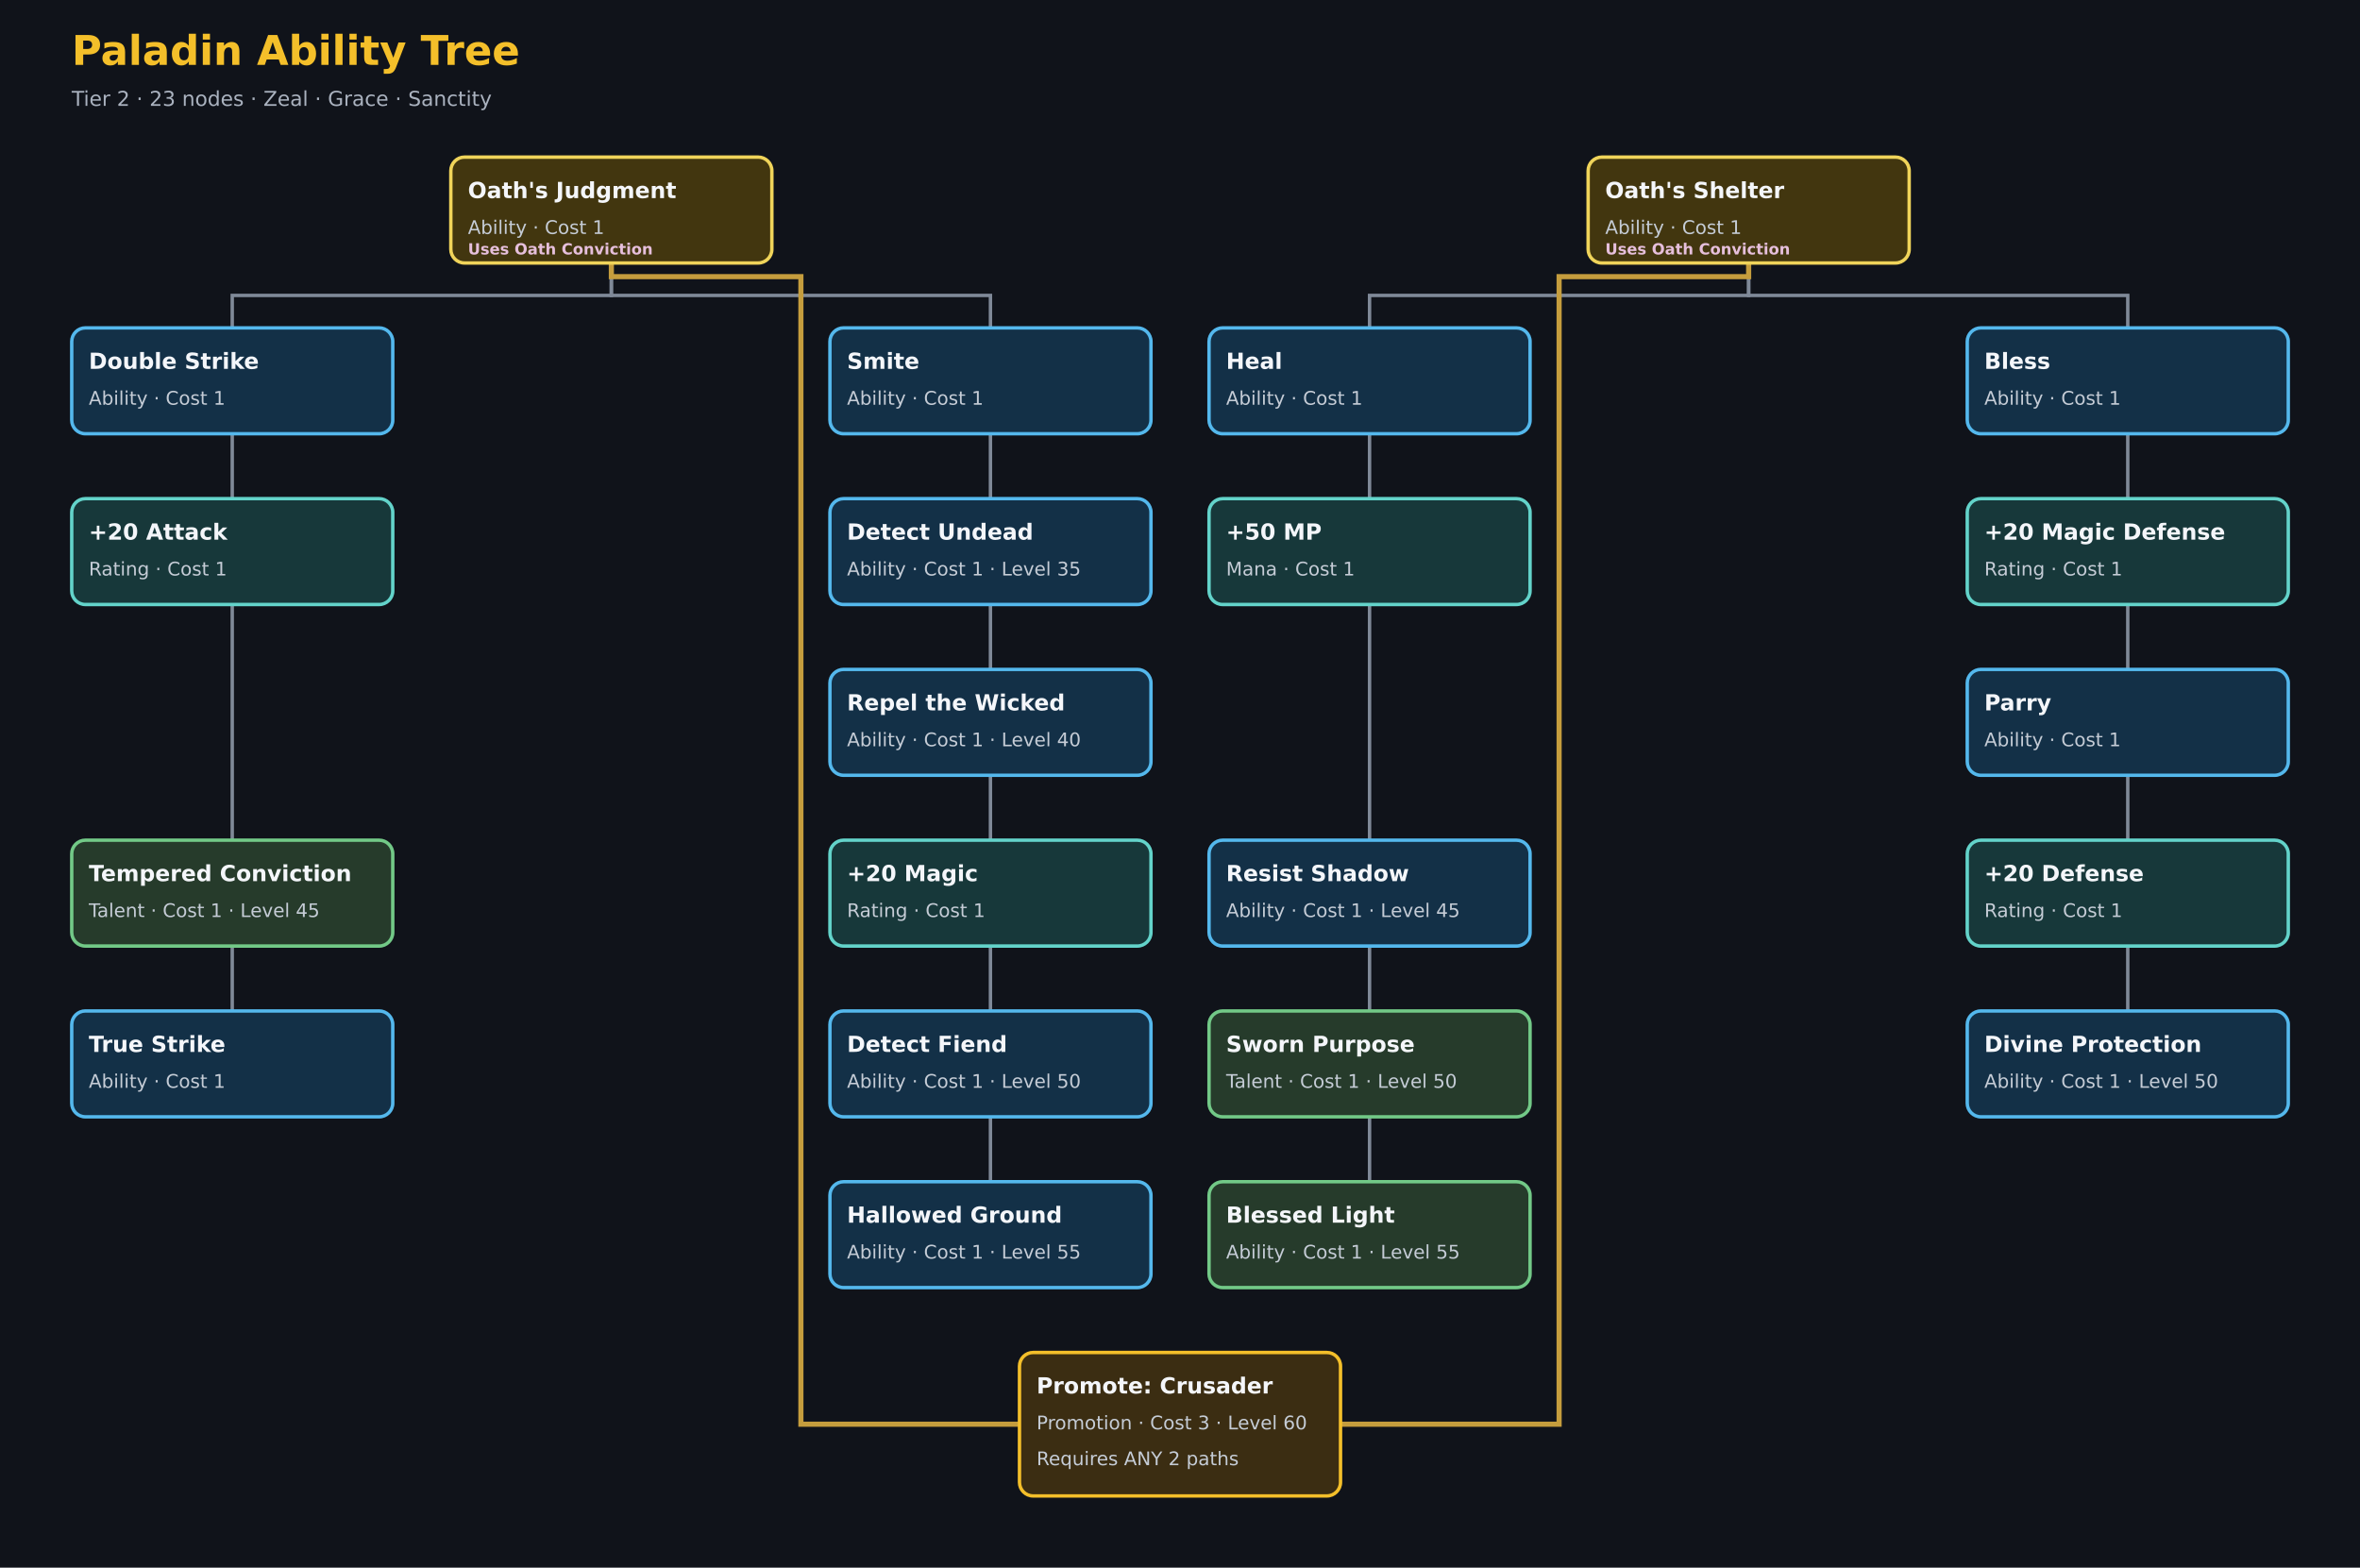
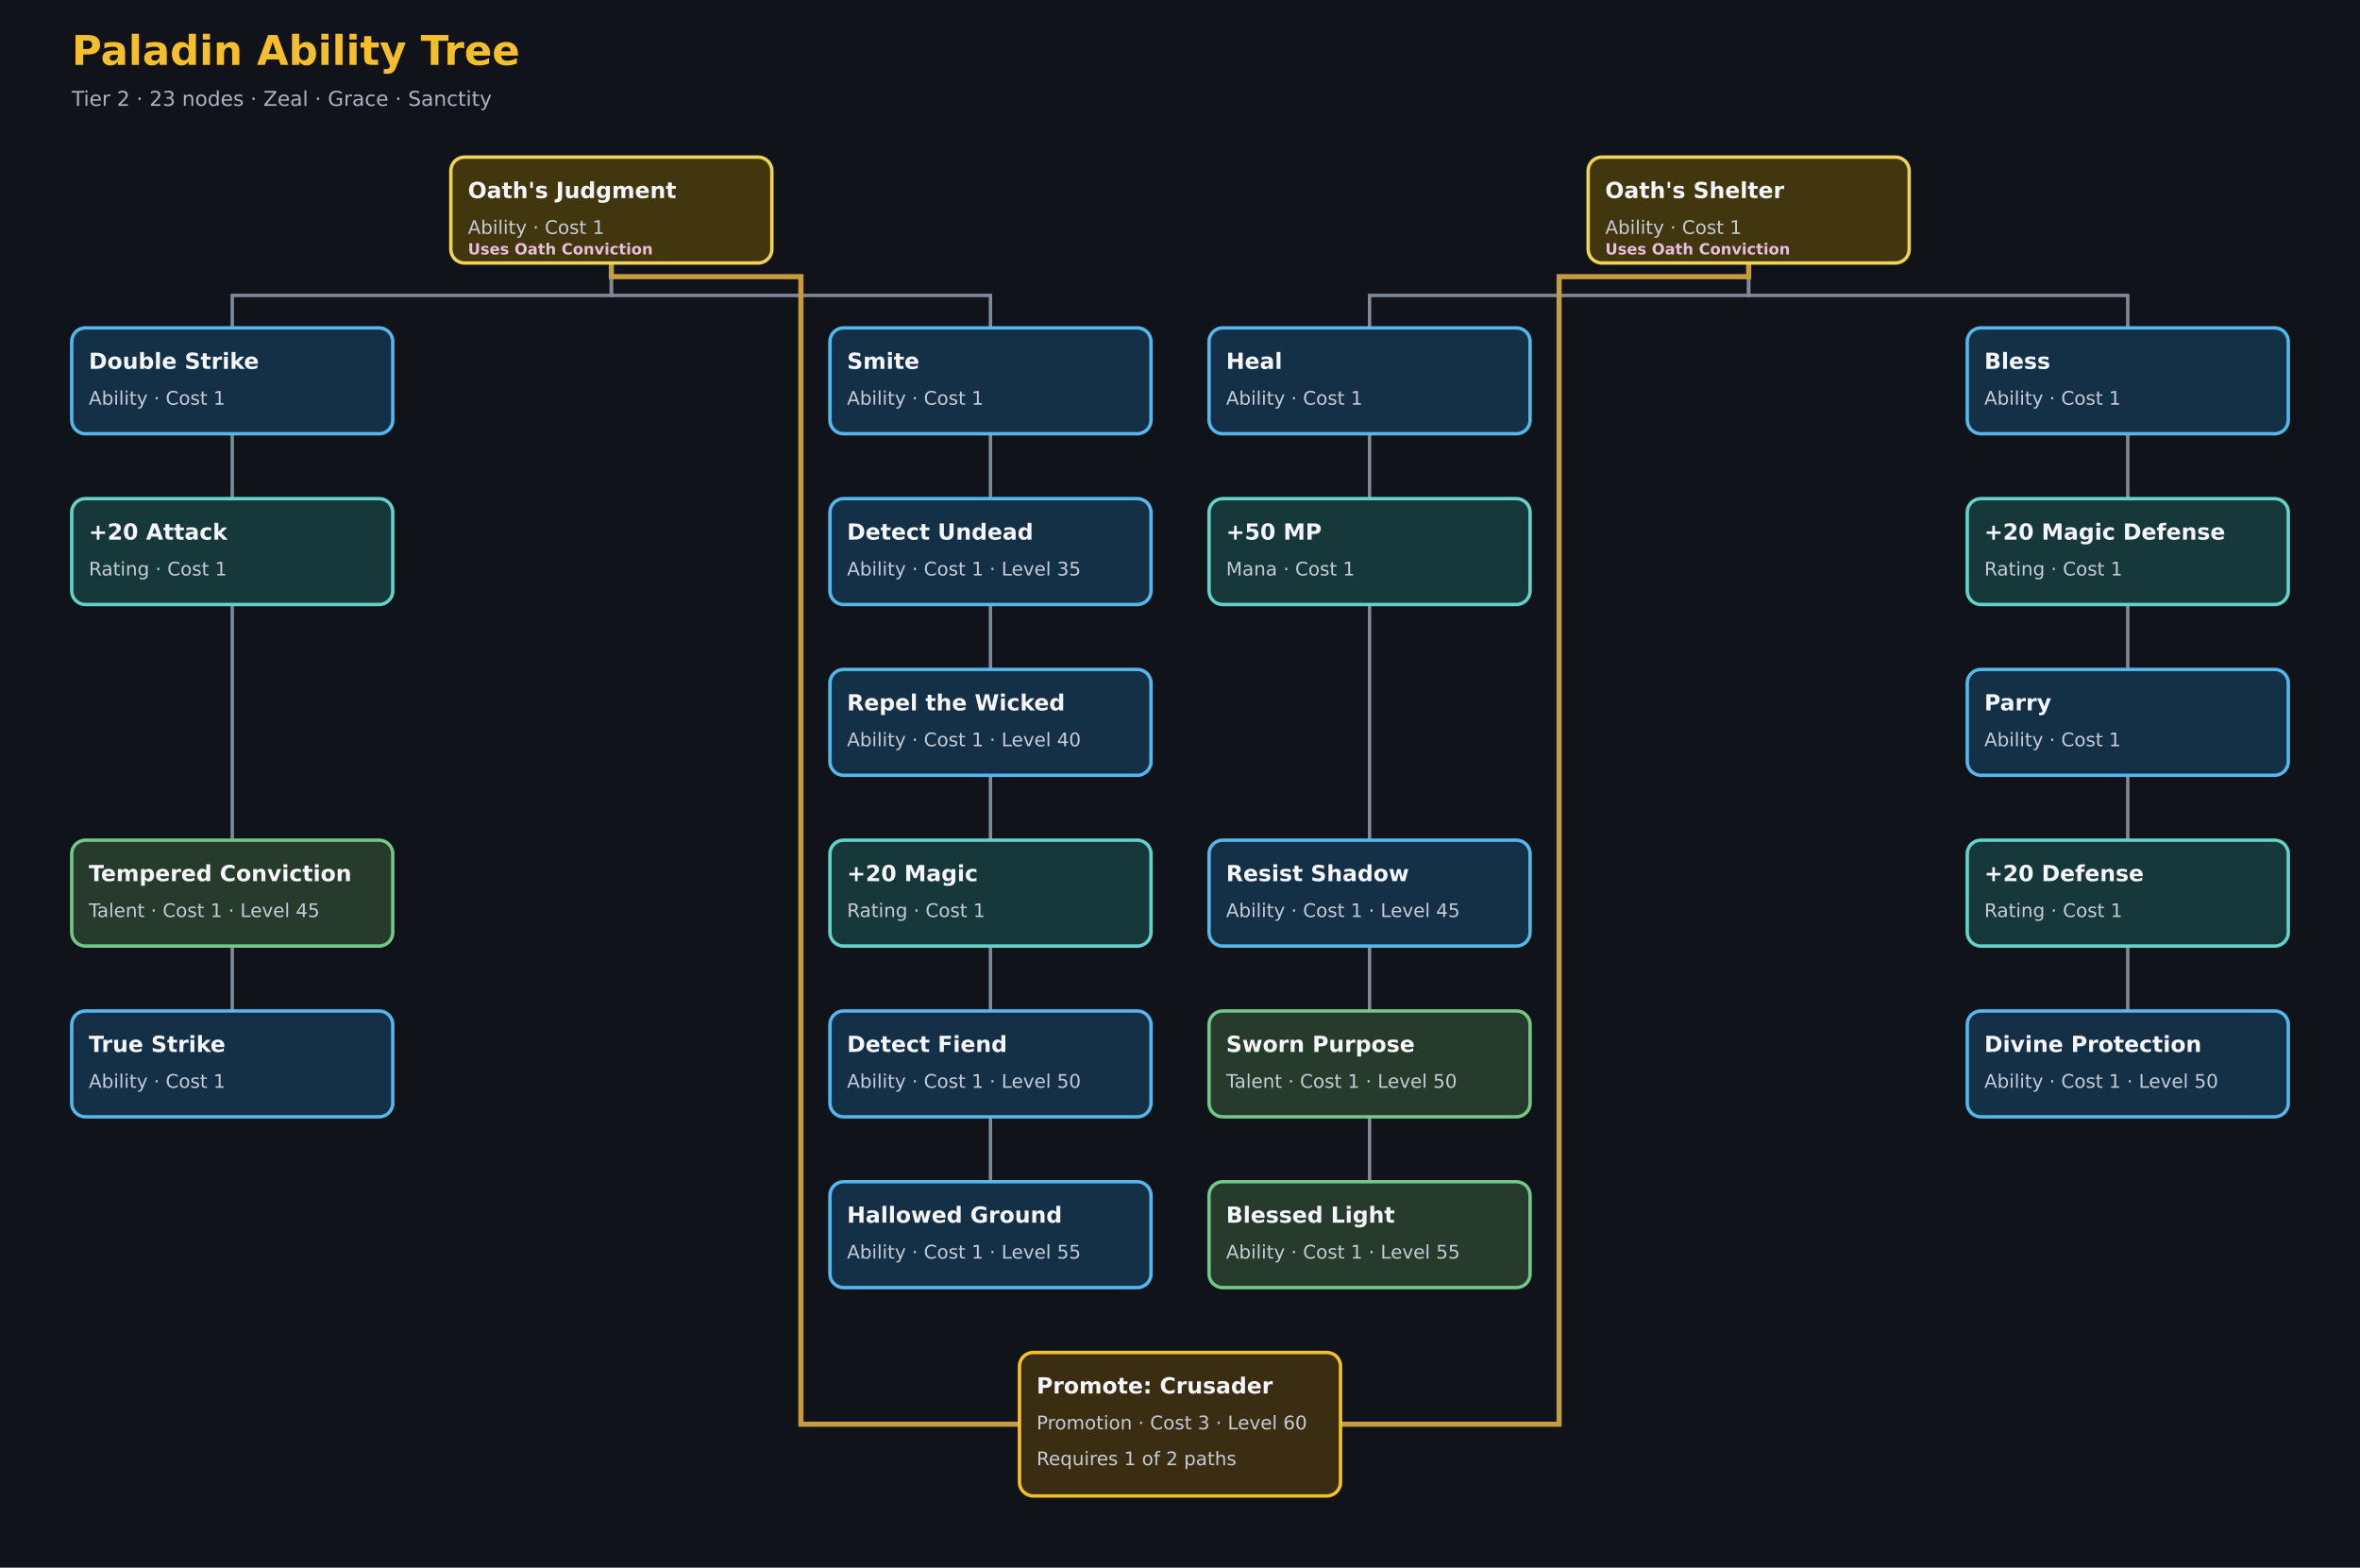
<svg xmlns="http://www.w3.org/2000/svg" width="1382" height="918" viewBox="0 0 1382 918">
  <style>
text{font-family:DejaVu Sans,Arial,sans-serif}
.title{fill:#f4bf2a;font-size:24px;font-weight:700}
.meta{fill:#aab2bf;font-size:12px}
.name{fill:#f4f6fa;font-size:13px;font-weight:700}
.detail{fill:#c5ccd6;font-size:11px}
.resource{fill:#e6bfdc;font-size:9px;font-weight:700}
.edge{fill:none;stroke:#7f8998;stroke-width:2}
.promotion-edge{fill:none;stroke:#c59d3d;stroke-width:3}
</style>
  <rect width="1382" height="918" fill="#10131a" />
  <text class="title" x="42" y="38">Paladin Ability Tree</text>
  <text class="meta" x="42" y="62">Tier 2 · 23 nodes · Zeal · Grace · Sanctity</text>
  <path class="edge" d="M 358.0 123.0 V 173.0 H 136.0 V 223.0" />
  <path class="edge" d="M 136.0 223.0 V 273.0 H 136.0 V 323.0" />
  <path class="edge" d="M 136.0 323.0 V 423.0 H 136.0 V 523.0" />
  <path class="edge" d="M 136.0 523.0 V 573.0 H 136.0 V 623.0" />
  <path class="edge" d="M 358.0 123.0 V 173.0 H 580.0 V 223.0" />
  <path class="edge" d="M 580.0 223.0 V 273.0 H 580.0 V 323.0" />
  <path class="edge" d="M 580.0 323.0 V 373.0 H 580.0 V 423.0" />
  <path class="edge" d="M 580.0 423.0 V 473.0 H 580.0 V 523.0" />
  <path class="edge" d="M 580.0 623.0 V 673.0 H 580.0 V 723.0" />
  <path class="edge" d="M 580.0 523.0 V 573.0 H 580.0 V 623.0" />
  <path class="edge" d="M 1024.0 123.0 V 173.0 H 802.0 V 223.0" />
  <path class="edge" d="M 802.0 223.0 V 273.0 H 802.0 V 323.0" />
  <path class="edge" d="M 802.0 523.0 V 573.0 H 802.0 V 623.0" />
  <path class="edge" d="M 802.0 623.0 V 673.0 H 802.0 V 723.0" />
  <path class="edge" d="M 1024.0 123.0 V 173.0 H 1246.0 V 223.0" />
  <path class="edge" d="M 1246.0 223.0 V 273.0 H 1246.0 V 323.0" />
  <path class="edge" d="M 1246.0 523.0 V 573.0 H 1246.0 V 623.0" />
  <path class="edge" d="M 1246.0 423.0 V 473.0 H 1246.0 V 523.0" />
  <path class="edge" d="M 802.0 323.0 V 423.0 H 802.0 V 523.0" />
  <path class="edge" d="M 1246.0 323.0 V 373.0 H 1246.0 V 423.0" />
  <path class="promotion-edge" d="M 358.0 154.0 V 162.0 H 469.0 V 834.0 H 597.0" />
  <path class="promotion-edge" d="M 1024.0 154.0 V 162.0 H 913.0 V 834.0 H 785.0" />
  <rect x="264.0" y="92.0" width="188" height="62" rx="8" fill="#42360f" stroke="#f0d45a" stroke-width="2" />
  <text class="name" x="274.0" y="116.0">Oath's Judgment</text>
  <text class="detail" x="274.0" y="137.0">Ability · Cost 1</text>
  <text class="resource" x="274.0" y="149.0">Uses Oath Conviction</text>
  <rect x="42.0" y="192.0" width="188" height="62" rx="8" fill="#133047" stroke="#54b8ed" stroke-width="2" />
  <text class="name" x="52.0" y="216.0">Double Strike</text>
  <text class="detail" x="52.0" y="237.0">Ability · Cost 1</text>
  <rect x="42.0" y="292.0" width="188" height="62" rx="8" fill="#17383a" stroke="#63d3ca" stroke-width="2" />
  <text class="name" x="52.0" y="316.0">+20 Attack</text>
  <text class="detail" x="52.0" y="337.0">Rating · Cost 1</text>
  <rect x="42.0" y="492.0" width="188" height="62" rx="8" fill="#263b2b" stroke="#72c987" stroke-width="2" />
  <text class="name" x="52.0" y="516.0">Tempered Conviction</text>
  <text class="detail" x="52.0" y="537.0">Talent · Cost 1 · Level 45</text>
  <rect x="42.0" y="592.0" width="188" height="62" rx="8" fill="#133047" stroke="#54b8ed" stroke-width="2" />
  <text class="name" x="52.0" y="616.0">True Strike</text>
  <text class="detail" x="52.0" y="637.0">Ability · Cost 1</text>
  <rect x="486.0" y="192.0" width="188" height="62" rx="8" fill="#133047" stroke="#54b8ed" stroke-width="2" />
  <text class="name" x="496.0" y="216.0">Smite</text>
  <text class="detail" x="496.0" y="237.0">Ability · Cost 1</text>
  <rect x="486.0" y="292.0" width="188" height="62" rx="8" fill="#133047" stroke="#54b8ed" stroke-width="2" />
  <text class="name" x="496.0" y="316.0">Detect Undead</text>
  <text class="detail" x="496.0" y="337.0">Ability · Cost 1 · Level 35</text>
  <rect x="486.0" y="392.0" width="188" height="62" rx="8" fill="#133047" stroke="#54b8ed" stroke-width="2" />
  <text class="name" x="496.0" y="416.0">Repel the Wicked</text>
  <text class="detail" x="496.0" y="437.0">Ability · Cost 1 · Level 40</text>
  <rect x="486.0" y="492.0" width="188" height="62" rx="8" fill="#17383a" stroke="#63d3ca" stroke-width="2" />
  <text class="name" x="496.0" y="516.0">+20 Magic</text>
  <text class="detail" x="496.0" y="537.0">Rating · Cost 1</text>
  <rect x="486.0" y="692.0" width="188" height="62" rx="8" fill="#133047" stroke="#54b8ed" stroke-width="2" />
  <text class="name" x="496.0" y="716.0">Hallowed Ground</text>
  <text class="detail" x="496.0" y="737.0">Ability · Cost 1 · Level 55</text>
  <rect x="486.0" y="592.0" width="188" height="62" rx="8" fill="#133047" stroke="#54b8ed" stroke-width="2" />
  <text class="name" x="496.0" y="616.0">Detect Fiend</text>
  <text class="detail" x="496.0" y="637.0">Ability · Cost 1 · Level 50</text>
  <rect x="930.0" y="92.0" width="188" height="62" rx="8" fill="#42360f" stroke="#f0d45a" stroke-width="2" />
  <text class="name" x="940.0" y="116.0">Oath's Shelter</text>
  <text class="detail" x="940.0" y="137.0">Ability · Cost 1</text>
  <text class="resource" x="940.0" y="149.0">Uses Oath Conviction</text>
  <rect x="708.0" y="192.0" width="188" height="62" rx="8" fill="#133047" stroke="#54b8ed" stroke-width="2" />
  <text class="name" x="718.0" y="216.0">Heal</text>
  <text class="detail" x="718.0" y="237.0">Ability · Cost 1</text>
  <rect x="708.0" y="292.0" width="188" height="62" rx="8" fill="#17383a" stroke="#63d3ca" stroke-width="2" />
  <text class="name" x="718.0" y="316.0">+50 MP</text>
  <text class="detail" x="718.0" y="337.0">Mana · Cost 1</text>
  <rect x="708.0" y="592.0" width="188" height="62" rx="8" fill="#263b2b" stroke="#72c987" stroke-width="2" />
  <text class="name" x="718.0" y="616.0">Sworn Purpose</text>
  <text class="detail" x="718.0" y="637.0">Talent · Cost 1 · Level 50</text>
  <rect x="708.0" y="692.0" width="188" height="62" rx="8" fill="#263b2b" stroke="#72c987" stroke-width="2" />
  <text class="name" x="718.0" y="716.0">Blessed Light</text>
  <text class="detail" x="718.0" y="737.0">Ability · Cost 1 · Level 55</text>
  <rect x="1152.0" y="192.0" width="188" height="62" rx="8" fill="#133047" stroke="#54b8ed" stroke-width="2" />
  <text class="name" x="1162.0" y="216.0">Bless</text>
  <text class="detail" x="1162.0" y="237.0">Ability · Cost 1</text>
  <rect x="1152.0" y="292.0" width="188" height="62" rx="8" fill="#17383a" stroke="#63d3ca" stroke-width="2" />
  <text class="name" x="1162.0" y="316.0">+20 Magic Defense</text>
  <text class="detail" x="1162.0" y="337.0">Rating · Cost 1</text>
  <rect x="1152.0" y="592.0" width="188" height="62" rx="8" fill="#133047" stroke="#54b8ed" stroke-width="2" />
  <text class="name" x="1162.0" y="616.0">Divine Protection</text>
  <text class="detail" x="1162.0" y="637.0">Ability · Cost 1 · Level 50</text>
  <rect x="1152.0" y="492.0" width="188" height="62" rx="8" fill="#17383a" stroke="#63d3ca" stroke-width="2" />
  <text class="name" x="1162.0" y="516.0">+20 Defense</text>
  <text class="detail" x="1162.0" y="537.0">Rating · Cost 1</text>
  <rect x="708.0" y="492.0" width="188" height="62" rx="8" fill="#133047" stroke="#54b8ed" stroke-width="2" />
  <text class="name" x="718.0" y="516.0">Resist Shadow</text>
  <text class="detail" x="718.0" y="537.0">Ability · Cost 1 · Level 45</text>
  <rect x="1152.0" y="392.0" width="188" height="62" rx="8" fill="#133047" stroke="#54b8ed" stroke-width="2" />
  <text class="name" x="1162.0" y="416.0">Parry</text>
  <text class="detail" x="1162.0" y="437.0">Ability · Cost 1</text>
  <rect x="597.0" y="792.0" width="188" height="84" rx="8" fill="#3b2d12" stroke="#f4bf2a" stroke-width="2" />
  <text class="name" x="607.0" y="816.0">Promote: Crusader</text>
  <text class="detail" x="607.0" y="837.0">Promotion · Cost 3 · Level 60</text>
-   <text class="detail" x="607.0" y="858.0">Requires ANY 2 paths</text>
+   <text class="detail" x="607.0" y="858.0">Requires 1 of 2 paths</text>
</svg>
